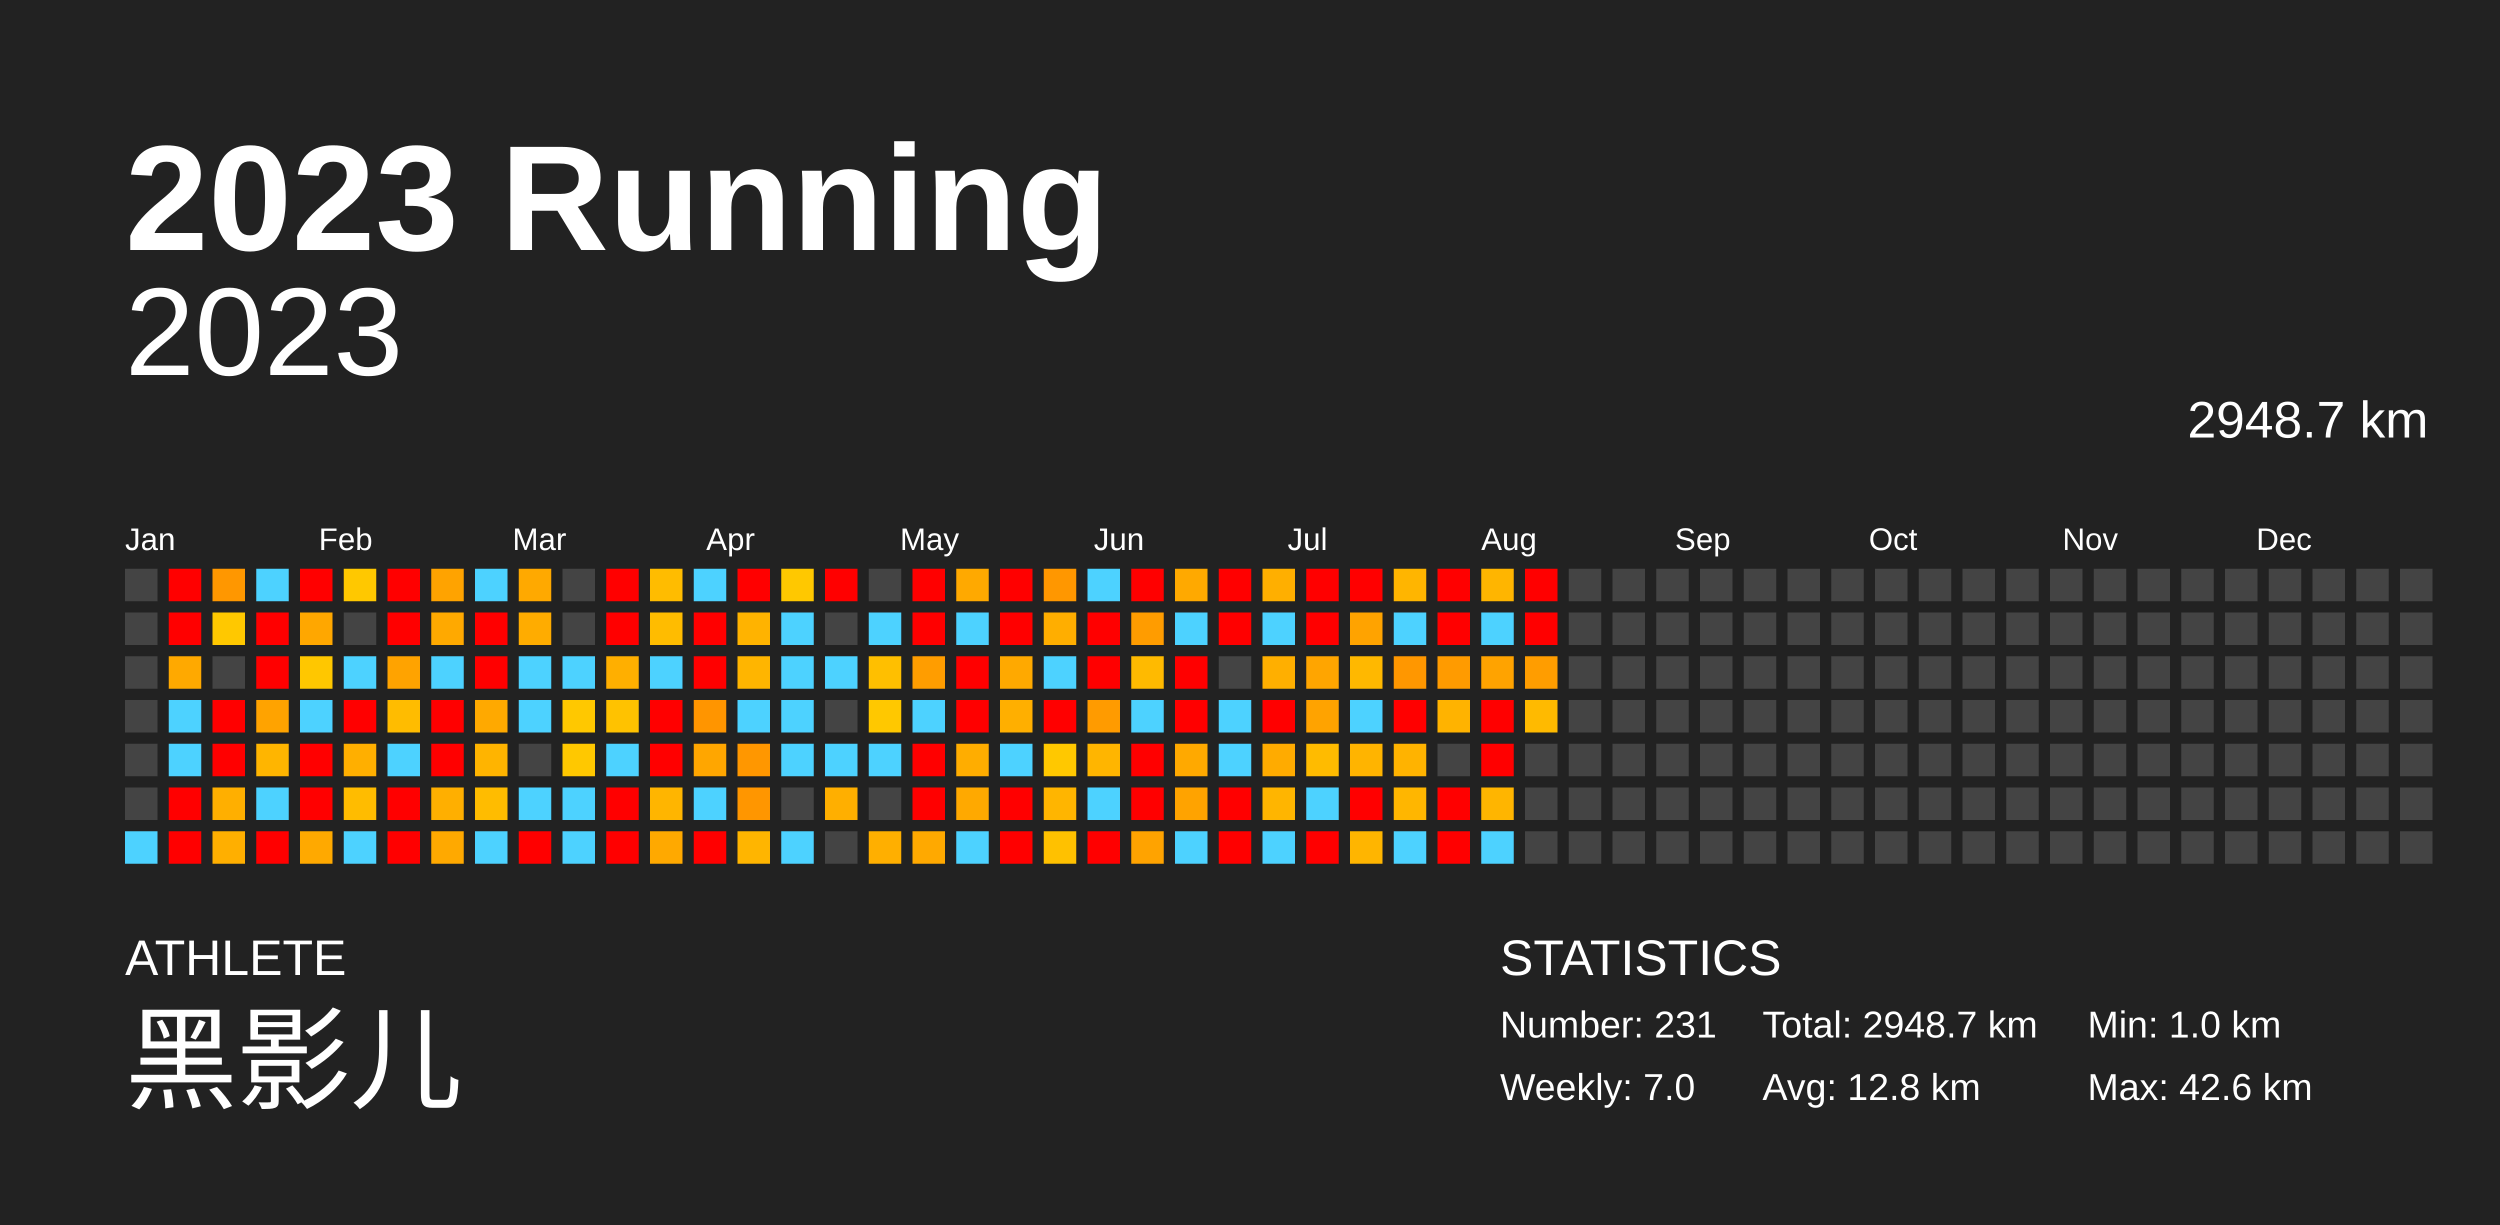
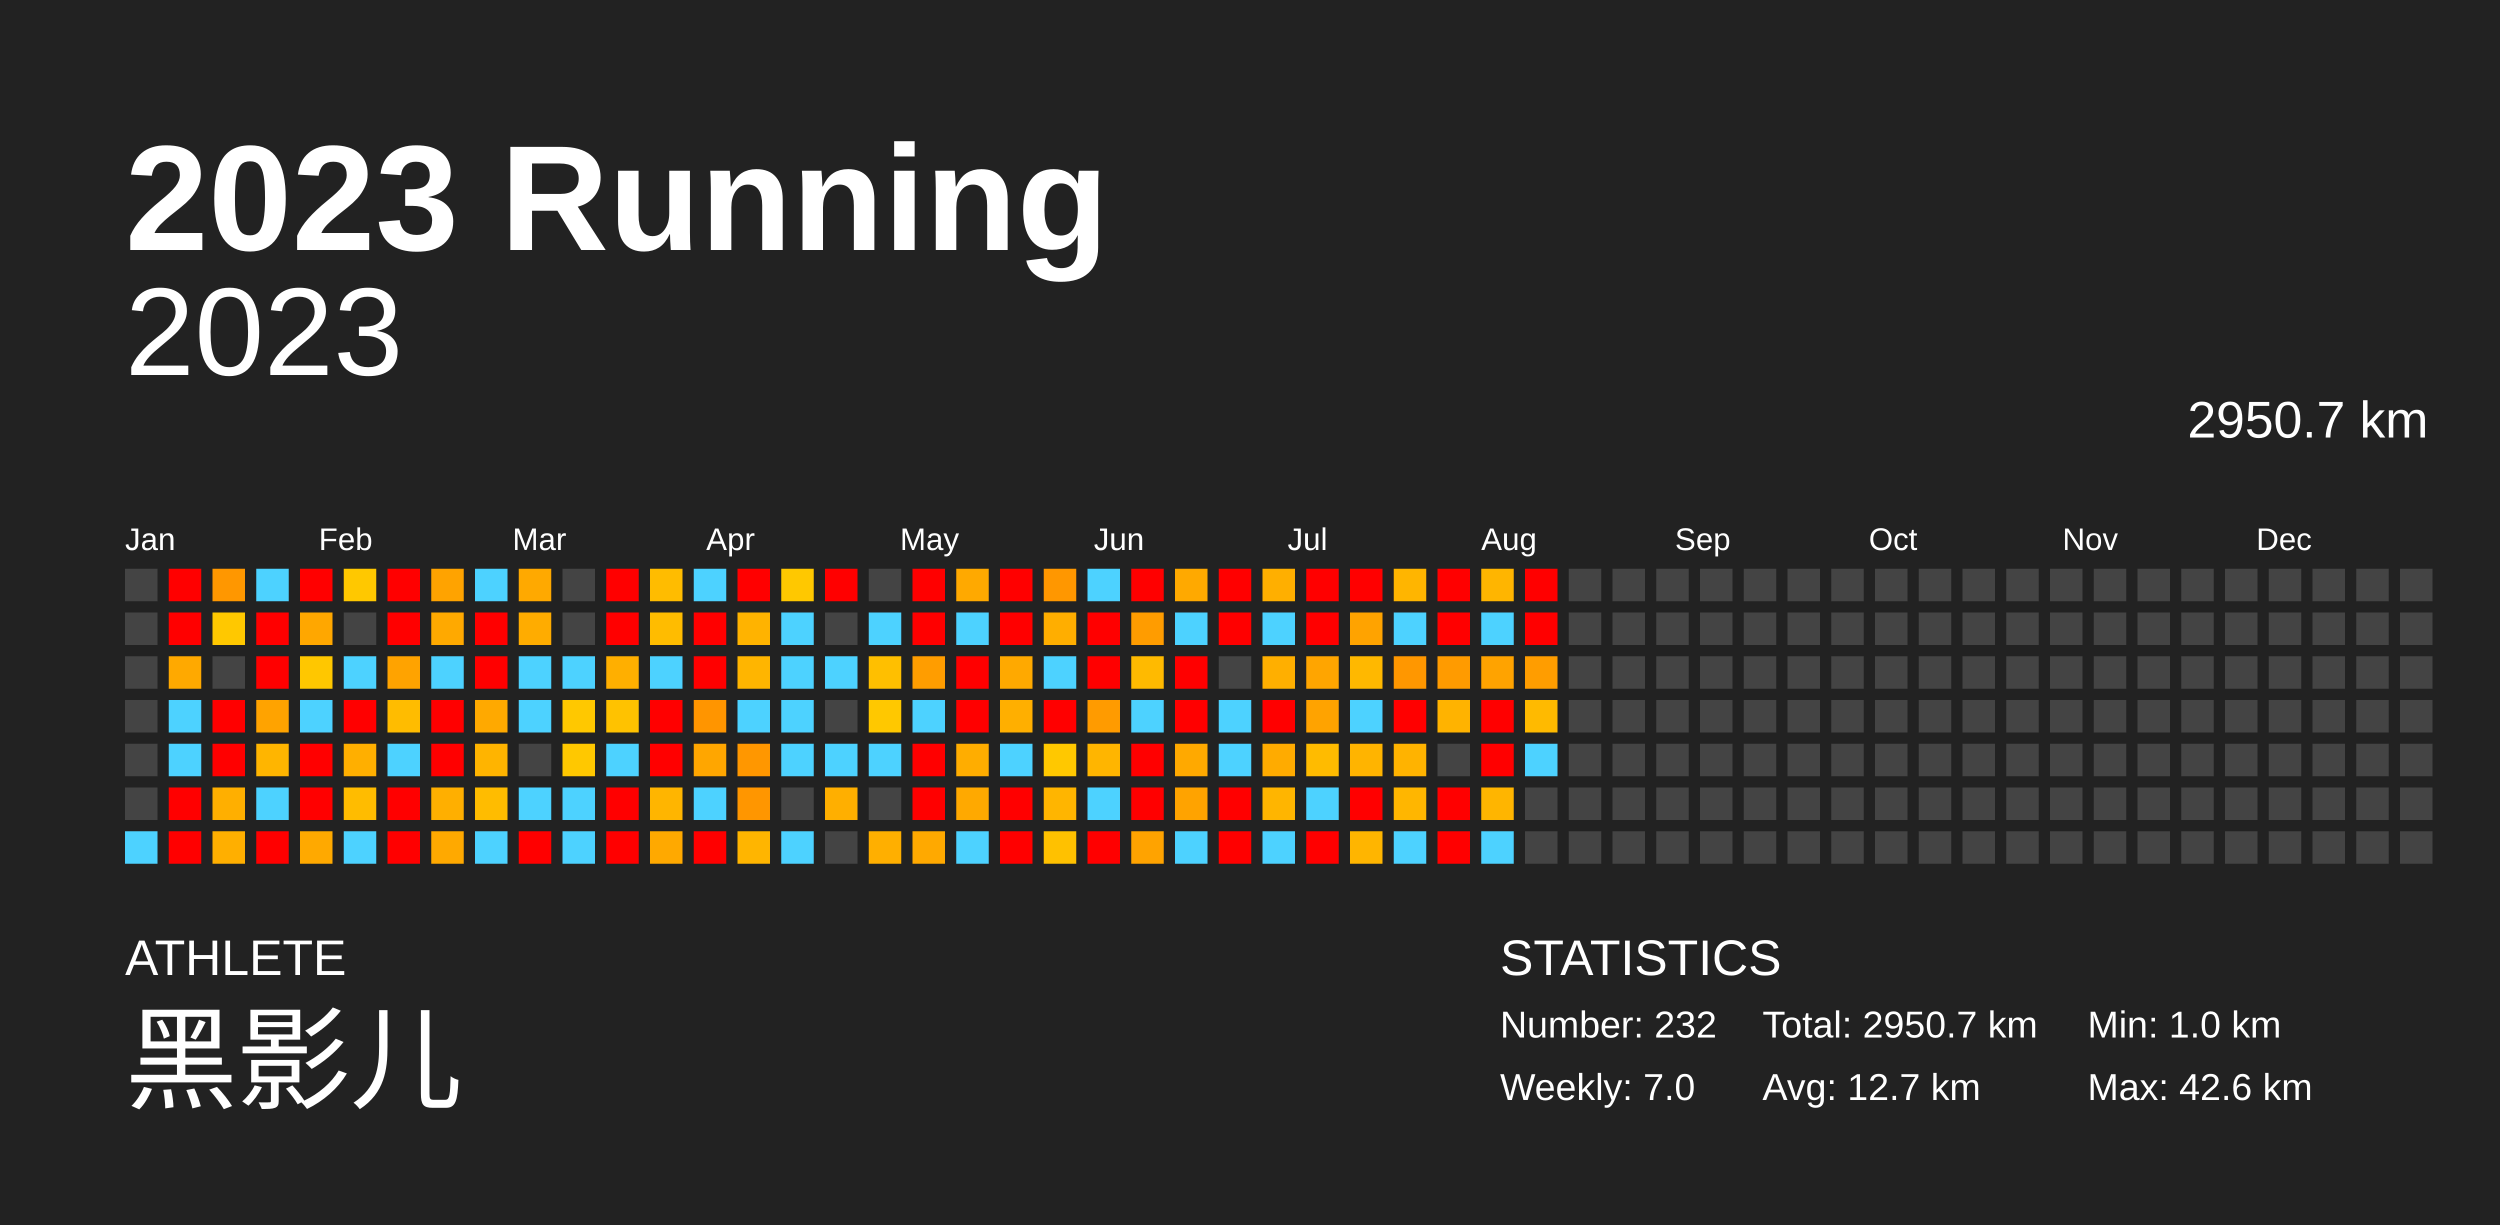
<svg xmlns="http://www.w3.org/2000/svg" baseProfile="full" height="98mm" version="1.1" viewBox="0,0,200,98" width="200mm">
  <defs />
  <rect fill="#222222" height="98" width="200" x="0" y="0" />
  <text fill="#FFFFFF" style="font-size:12px; font-family:Arial; font-weight:bold;" x="10" y="20">2023 Running</text>
  <text fill="#FFFFFF" style="font-size:4px; font-family:Arial" x="10" y="78">ATHLETE</text>
  <text fill="#FFFFFF" style="font-size:9px; font-family:Arial" x="10" y="88">黑影儿</text>
  <text fill="#FFFFFF" style="font-size:4px; font-family:Arial" x="120" y="78">STATISTICS</text>
-   <text fill="#FFFFFF" style="font-size:3px; font-family:Arial" x="120" y="83">Number: 231</text>
+   <text fill="#FFFFFF" style="font-size:3px; font-family:Arial" x="120" y="83">Number: 232</text>
  <text fill="#FFFFFF" style="font-size:3px; font-family:Arial" x="120" y="88">Weekly: 7.0</text>
-   <text fill="#FFFFFF" style="font-size:3px; font-family:Arial" x="141" y="83">Total: 2948.7 km</text>
-   <text fill="#FFFFFF" style="font-size:3px; font-family:Arial" x="141" y="88">Avg: 12.8 km</text>
+   <text fill="#FFFFFF" style="font-size:3px; font-family:Arial" x="141" y="83">Total: 2950.7 km</text>
+   <text fill="#FFFFFF" style="font-size:3px; font-family:Arial" x="141" y="88">Avg: 12.7 km</text>
  <text fill="#FFFFFF" style="font-size:3px; font-family:Arial" x="167" y="83">Min: 1.0 km</text>
  <text fill="#FFFFFF" style="font-size:3px; font-family:Arial" x="167" y="88">Max: 42.6 km</text>
  <text alignment-baseline="hanging" fill="#FFFFFF" style="font-size:10.0px; font-family:Arial;" x="10" y="30">2023</text>
-   <text alignment-baseline="hanging" fill="#FFFFFF" style="font-size:4.125px; font-family:Arial;" x="175" y="35">2948.7 km</text>
+   <text alignment-baseline="hanging" fill="#FFFFFF" style="font-size:4.125px; font-family:Arial;" x="175" y="35">2950.7 km</text>
  <text fill="#FFFFFF" style="font-size:2.5px; font-family:Arial" x="10.0" y="44">Jan</text>
  <text fill="#FFFFFF" style="font-size:2.5px; font-family:Arial" x="25.5" y="44">Feb</text>
  <text fill="#FFFFFF" style="font-size:2.5px; font-family:Arial" x="41.0" y="44">Mar</text>
  <text fill="#FFFFFF" style="font-size:2.5px; font-family:Arial" x="56.5" y="44">Apr</text>
  <text fill="#FFFFFF" style="font-size:2.5px; font-family:Arial" x="72.0" y="44">May</text>
  <text fill="#FFFFFF" style="font-size:2.5px; font-family:Arial" x="87.5" y="44">Jun</text>
  <text fill="#FFFFFF" style="font-size:2.5px; font-family:Arial" x="103.0" y="44">Jul</text>
  <text fill="#FFFFFF" style="font-size:2.5px; font-family:Arial" x="118.5" y="44">Aug</text>
  <text fill="#FFFFFF" style="font-size:2.5px; font-family:Arial" x="134.0" y="44">Sep</text>
  <text fill="#FFFFFF" style="font-size:2.5px; font-family:Arial" x="149.5" y="44">Oct</text>
  <text fill="#FFFFFF" style="font-size:2.5px; font-family:Arial" x="165.0" y="44">Nov</text>
  <text fill="#FFFFFF" style="font-size:2.5px; font-family:Arial" x="180.5" y="44">Dec</text>
  <rect fill="#444444" height="2.6" width="2.6" x="10.0" y="45.5" />
  <rect fill="#444444" height="2.6" width="2.6" x="10.0" y="49.0" />
  <rect fill="#444444" height="2.6" width="2.6" x="10.0" y="52.5" />
  <rect fill="#444444" height="2.6" width="2.6" x="10.0" y="56.0" />
  <rect fill="#444444" height="2.6" width="2.6" x="10.0" y="59.5" />
  <rect fill="#444444" height="2.6" width="2.6" x="10.0" y="63.0" />
  <rect fill="#4dd2ff" height="2.6" width="2.6" x="10.0" y="66.5" />
  <rect fill="red" height="2.6" width="2.6" x="13.5" y="45.5" />
  <rect fill="red" height="2.6" width="2.6" x="13.5" y="49.0" />
  <rect fill="#ffa900" height="2.6" width="2.6" x="13.5" y="52.5" />
  <rect fill="#4dd2ff" height="2.6" width="2.6" x="13.5" y="56.0" />
  <rect fill="#4dd2ff" height="2.6" width="2.6" x="13.5" y="59.5" />
  <rect fill="red" height="2.6" width="2.6" x="13.5" y="63.0" />
  <rect fill="red" height="2.6" width="2.6" x="13.5" y="66.5" />
  <rect fill="#ff9700" height="2.6" width="2.6" x="17.0" y="45.5" />
  <rect fill="#ffc800" height="2.6" width="2.6" x="17.0" y="49.0" />
  <rect fill="#444444" height="2.6" width="2.6" x="17.0" y="52.5" />
  <rect fill="red" height="2.6" width="2.6" x="17.0" y="56.0" />
  <rect fill="red" height="2.6" width="2.6" x="17.0" y="59.5" />
  <rect fill="#ffaf00" height="2.6" width="2.6" x="17.0" y="63.0" />
  <rect fill="#ffaf00" height="2.6" width="2.6" x="17.0" y="66.5" />
  <rect fill="#4dd2ff" height="2.6" width="2.6" x="20.5" y="45.5" />
  <rect fill="red" height="2.6" width="2.6" x="20.5" y="49.0" />
  <rect fill="red" height="2.6" width="2.6" x="20.5" y="52.5" />
  <rect fill="#ffa300" height="2.6" width="2.6" x="20.5" y="56.0" />
  <rect fill="#ffb500" height="2.6" width="2.6" x="20.5" y="59.5" />
  <rect fill="#4dd2ff" height="2.6" width="2.6" x="20.5" y="63.0" />
  <rect fill="red" height="2.6" width="2.6" x="20.5" y="66.5" />
  <rect fill="red" height="2.6" width="2.6" x="24.0" y="45.5" />
  <rect fill="#ffa700" height="2.6" width="2.6" x="24.0" y="49.0" />
  <rect fill="#ffc700" height="2.6" width="2.6" x="24.0" y="52.5" />
  <rect fill="#4dd2ff" height="2.6" width="2.6" x="24.0" y="56.0" />
  <rect fill="red" height="2.6" width="2.6" x="24.0" y="59.5" />
  <rect fill="red" height="2.6" width="2.6" x="24.0" y="63.0" />
  <rect fill="#ffa900" height="2.6" width="2.6" x="24.0" y="66.5" />
  <rect fill="#ffc800" height="2.6" width="2.6" x="27.5" y="45.5" />
  <rect fill="#444444" height="2.6" width="2.6" x="27.5" y="49.0" />
  <rect fill="#4dd2ff" height="2.6" width="2.6" x="27.5" y="52.5" />
  <rect fill="red" height="2.6" width="2.6" x="27.5" y="56.0" />
  <rect fill="#ffaf00" height="2.6" width="2.6" x="27.5" y="59.5" />
  <rect fill="#ffbc00" height="2.6" width="2.6" x="27.5" y="63.0" />
  <rect fill="#4dd2ff" height="2.6" width="2.6" x="27.5" y="66.5" />
  <rect fill="red" height="2.6" width="2.6" x="31.0" y="45.5" />
  <rect fill="red" height="2.6" width="2.6" x="31.0" y="49.0" />
  <rect fill="#ffa300" height="2.6" width="2.6" x="31.0" y="52.5" />
  <rect fill="#ffbc00" height="2.6" width="2.6" x="31.0" y="56.0" />
  <rect fill="#4dd2ff" height="2.6" width="2.6" x="31.0" y="59.5" />
  <rect fill="red" height="2.6" width="2.6" x="31.0" y="63.0" />
  <rect fill="red" height="2.6" width="2.6" x="31.0" y="66.5" />
  <rect fill="#ffa300" height="2.6" width="2.6" x="34.5" y="45.5" />
  <rect fill="#ffa900" height="2.6" width="2.6" x="34.5" y="49.0" />
  <rect fill="#4dd2ff" height="2.6" width="2.6" x="34.5" y="52.5" />
  <rect fill="red" height="2.6" width="2.6" x="34.5" y="56.0" />
  <rect fill="red" height="2.6" width="2.6" x="34.5" y="59.5" />
  <rect fill="#ffaf00" height="2.6" width="2.6" x="34.5" y="63.0" />
  <rect fill="#ffa900" height="2.6" width="2.6" x="34.5" y="66.5" />
  <rect fill="#4dd2ff" height="2.6" width="2.6" x="38.0" y="45.5" />
  <rect fill="red" height="2.6" width="2.6" x="38.0" y="49.0" />
  <rect fill="red" height="2.6" width="2.6" x="38.0" y="52.5" />
  <rect fill="#ffa900" height="2.6" width="2.6" x="38.0" y="56.0" />
  <rect fill="#ffb400" height="2.6" width="2.6" x="38.0" y="59.5" />
  <rect fill="#ffbc00" height="2.6" width="2.6" x="38.0" y="63.0" />
  <rect fill="#4dd2ff" height="2.6" width="2.6" x="38.0" y="66.5" />
  <rect fill="#ffa900" height="2.6" width="2.6" x="41.5" y="45.5" />
  <rect fill="#ffac00" height="2.6" width="2.6" x="41.5" y="49.0" />
  <rect fill="#4dd2ff" height="2.6" width="2.6" x="41.5" y="52.5" />
  <rect fill="#4dd2ff" height="2.6" width="2.6" x="41.5" y="56.0" />
  <rect fill="#444444" height="2.6" width="2.6" x="41.5" y="59.5" />
  <rect fill="#4dd2ff" height="2.6" width="2.6" x="41.5" y="63.0" />
  <rect fill="red" height="2.6" width="2.6" x="41.5" y="66.5" />
  <rect fill="#444444" height="2.6" width="2.6" x="45.0" y="45.5" />
  <rect fill="#444444" height="2.6" width="2.6" x="45.0" y="49.0" />
  <rect fill="#4dd2ff" height="2.6" width="2.6" x="45.0" y="52.5" />
  <rect fill="#ffc800" height="2.6" width="2.6" x="45.0" y="56.0" />
  <rect fill="#ffc800" height="2.6" width="2.6" x="45.0" y="59.5" />
  <rect fill="#4dd2ff" height="2.6" width="2.6" x="45.0" y="63.0" />
  <rect fill="#4dd2ff" height="2.6" width="2.6" x="45.0" y="66.5" />
  <rect fill="red" height="2.6" width="2.6" x="48.5" y="45.5" />
  <rect fill="red" height="2.6" width="2.6" x="48.5" y="49.0" />
  <rect fill="#ffaf00" height="2.6" width="2.6" x="48.5" y="52.5" />
  <rect fill="#ffc200" height="2.6" width="2.6" x="48.5" y="56.0" />
  <rect fill="#4dd2ff" height="2.6" width="2.6" x="48.5" y="59.5" />
  <rect fill="red" height="2.6" width="2.6" x="48.5" y="63.0" />
  <rect fill="red" height="2.6" width="2.6" x="48.5" y="66.5" />
  <rect fill="#ffbc00" height="2.6" width="2.6" x="52.0" y="45.5" />
  <rect fill="#ffbc00" height="2.6" width="2.6" x="52.0" y="49.0" />
  <rect fill="#4dd2ff" height="2.6" width="2.6" x="52.0" y="52.5" />
  <rect fill="red" height="2.6" width="2.6" x="52.0" y="56.0" />
  <rect fill="red" height="2.6" width="2.6" x="52.0" y="59.5" />
  <rect fill="#ffb500" height="2.6" width="2.6" x="52.0" y="63.0" />
  <rect fill="#ffa900" height="2.6" width="2.6" x="52.0" y="66.5" />
  <rect fill="#4dd2ff" height="2.6" width="2.6" x="55.5" y="45.5" />
  <rect fill="red" height="2.6" width="2.6" x="55.5" y="49.0" />
  <rect fill="red" height="2.6" width="2.6" x="55.5" y="52.5" />
  <rect fill="#ff9500" height="2.6" width="2.6" x="55.5" y="56.0" />
  <rect fill="#ffa600" height="2.6" width="2.6" x="55.5" y="59.5" />
  <rect fill="#4dd2ff" height="2.6" width="2.6" x="55.5" y="63.0" />
  <rect fill="red" height="2.6" width="2.6" x="55.5" y="66.5" />
  <rect fill="red" height="2.6" width="2.6" x="59.0" y="45.5" />
  <rect fill="#ffb300" height="2.6" width="2.6" x="59.0" y="49.0" />
  <rect fill="#ffb500" height="2.6" width="2.6" x="59.0" y="52.5" />
  <rect fill="#4dd2ff" height="2.6" width="2.6" x="59.0" y="56.0" />
  <rect fill="#ff9700" height="2.6" width="2.6" x="59.0" y="59.5" />
  <rect fill="#ff9600" height="2.6" width="2.6" x="59.0" y="63.0" />
  <rect fill="#ffb500" height="2.6" width="2.6" x="59.0" y="66.5" />
  <rect fill="#ffc800" height="2.6" width="2.6" x="62.5" y="45.5" />
  <rect fill="#4dd2ff" height="2.6" width="2.6" x="62.5" y="49.0" />
  <rect fill="#4dd2ff" height="2.6" width="2.6" x="62.5" y="52.5" />
  <rect fill="#4dd2ff" height="2.6" width="2.6" x="62.5" y="56.0" />
  <rect fill="#4dd2ff" height="2.6" width="2.6" x="62.5" y="59.5" />
  <rect fill="#444444" height="2.6" width="2.6" x="62.5" y="63.0" />
  <rect fill="#4dd2ff" height="2.6" width="2.6" x="62.5" y="66.5" />
  <rect fill="red" height="2.6" width="2.6" x="66.0" y="45.5" />
  <rect fill="#444444" height="2.6" width="2.6" x="66.0" y="49.0" />
  <rect fill="#4dd2ff" height="2.6" width="2.6" x="66.0" y="52.5" />
  <rect fill="#444444" height="2.6" width="2.6" x="66.0" y="56.0" />
  <rect fill="#4dd2ff" height="2.6" width="2.6" x="66.0" y="59.5" />
  <rect fill="#ffaf00" height="2.6" width="2.6" x="66.0" y="63.0" />
  <rect fill="#444444" height="2.6" width="2.6" x="66.0" y="66.5" />
  <rect fill="#444444" height="2.6" width="2.6" x="69.5" y="45.5" />
  <rect fill="#4dd2ff" height="2.6" width="2.6" x="69.5" y="49.0" />
  <rect fill="#ffbf00" height="2.6" width="2.6" x="69.5" y="52.5" />
  <rect fill="#ffc800" height="2.6" width="2.6" x="69.5" y="56.0" />
  <rect fill="#4dd2ff" height="2.6" width="2.6" x="69.5" y="59.5" />
  <rect fill="#444444" height="2.6" width="2.6" x="69.5" y="63.0" />
  <rect fill="#ffaf00" height="2.6" width="2.6" x="69.5" y="66.5" />
  <rect fill="red" height="2.6" width="2.6" x="73.0" y="45.5" />
  <rect fill="red" height="2.6" width="2.6" x="73.0" y="49.0" />
  <rect fill="#ff9d00" height="2.6" width="2.6" x="73.0" y="52.5" />
  <rect fill="#4dd2ff" height="2.6" width="2.6" x="73.0" y="56.0" />
  <rect fill="red" height="2.6" width="2.6" x="73.0" y="59.5" />
  <rect fill="red" height="2.6" width="2.6" x="73.0" y="63.0" />
  <rect fill="#ffa900" height="2.6" width="2.6" x="73.0" y="66.5" />
  <rect fill="#ffa900" height="2.6" width="2.6" x="76.5" y="45.5" />
  <rect fill="#4dd2ff" height="2.6" width="2.6" x="76.5" y="49.0" />
  <rect fill="red" height="2.6" width="2.6" x="76.5" y="52.5" />
  <rect fill="red" height="2.6" width="2.6" x="76.5" y="56.0" />
  <rect fill="#ffad00" height="2.6" width="2.6" x="76.5" y="59.5" />
  <rect fill="#ffa900" height="2.6" width="2.6" x="76.5" y="63.0" />
  <rect fill="#4dd2ff" height="2.6" width="2.6" x="76.5" y="66.5" />
  <rect fill="red" height="2.6" width="2.6" x="80.0" y="45.5" />
  <rect fill="red" height="2.6" width="2.6" x="80.0" y="49.0" />
  <rect fill="#ffa900" height="2.6" width="2.6" x="80.0" y="52.5" />
  <rect fill="#ffaf00" height="2.6" width="2.6" x="80.0" y="56.0" />
  <rect fill="#4dd2ff" height="2.6" width="2.6" x="80.0" y="59.5" />
  <rect fill="red" height="2.6" width="2.6" x="80.0" y="63.0" />
  <rect fill="red" height="2.6" width="2.6" x="80.0" y="66.5" />
  <rect fill="#ff9700" height="2.6" width="2.6" x="83.5" y="45.5" />
  <rect fill="#ffae00" height="2.6" width="2.6" x="83.5" y="49.0" />
  <rect fill="#4dd2ff" height="2.6" width="2.6" x="83.5" y="52.5" />
  <rect fill="red" height="2.6" width="2.6" x="83.5" y="56.0" />
  <rect fill="#ffc800" height="2.6" width="2.6" x="83.5" y="59.5" />
  <rect fill="#ffb500" height="2.6" width="2.6" x="83.5" y="63.0" />
  <rect fill="#ffc100" height="2.6" width="2.6" x="83.5" y="66.5" />
  <rect fill="#4dd2ff" height="2.6" width="2.6" x="87.0" y="45.5" />
  <rect fill="red" height="2.6" width="2.6" x="87.0" y="49.0" />
  <rect fill="red" height="2.6" width="2.6" x="87.0" y="52.5" />
  <rect fill="#ff9b00" height="2.6" width="2.6" x="87.0" y="56.0" />
  <rect fill="#ffb500" height="2.6" width="2.6" x="87.0" y="59.5" />
  <rect fill="#4dd2ff" height="2.6" width="2.6" x="87.0" y="63.0" />
  <rect fill="red" height="2.6" width="2.6" x="87.0" y="66.5" />
  <rect fill="red" height="2.6" width="2.6" x="90.5" y="45.5" />
  <rect fill="#ff9c00" height="2.6" width="2.6" x="90.5" y="49.0" />
  <rect fill="#ffba00" height="2.6" width="2.6" x="90.5" y="52.5" />
  <rect fill="#4dd2ff" height="2.6" width="2.6" x="90.5" y="56.0" />
  <rect fill="red" height="2.6" width="2.6" x="90.5" y="59.5" />
  <rect fill="red" height="2.6" width="2.6" x="90.5" y="63.0" />
  <rect fill="#ffa300" height="2.6" width="2.6" x="90.5" y="66.5" />
  <rect fill="#ffa900" height="2.6" width="2.6" x="94.0" y="45.5" />
  <rect fill="#4dd2ff" height="2.6" width="2.6" x="94.0" y="49.0" />
  <rect fill="red" height="2.6" width="2.6" x="94.0" y="52.5" />
  <rect fill="red" height="2.6" width="2.6" x="94.0" y="56.0" />
  <rect fill="#ffa900" height="2.6" width="2.6" x="94.0" y="59.5" />
  <rect fill="#ffa300" height="2.6" width="2.6" x="94.0" y="63.0" />
  <rect fill="#4dd2ff" height="2.6" width="2.6" x="94.0" y="66.5" />
  <rect fill="red" height="2.6" width="2.6" x="97.5" y="45.5" />
  <rect fill="red" height="2.6" width="2.6" x="97.5" y="49.0" />
  <rect fill="#444444" height="2.6" width="2.6" x="97.5" y="52.5" />
  <rect fill="#4dd2ff" height="2.6" width="2.6" x="97.5" y="56.0" />
  <rect fill="#4dd2ff" height="2.6" width="2.6" x="97.5" y="59.5" />
  <rect fill="red" height="2.6" width="2.6" x="97.5" y="63.0" />
  <rect fill="red" height="2.6" width="2.6" x="97.5" y="66.5" />
  <rect fill="#ffaf00" height="2.6" width="2.6" x="101.0" y="45.5" />
  <rect fill="#4dd2ff" height="2.6" width="2.6" x="101.0" y="49.0" />
  <rect fill="#ffaf00" height="2.6" width="2.6" x="101.0" y="52.5" />
  <rect fill="red" height="2.6" width="2.6" x="101.0" y="56.0" />
  <rect fill="#ffab00" height="2.6" width="2.6" x="101.0" y="59.5" />
  <rect fill="#ffb500" height="2.6" width="2.6" x="101.0" y="63.0" />
  <rect fill="#4dd2ff" height="2.6" width="2.6" x="101.0" y="66.5" />
  <rect fill="red" height="2.6" width="2.6" x="104.5" y="45.5" />
  <rect fill="red" height="2.6" width="2.6" x="104.5" y="49.0" />
  <rect fill="#ffa500" height="2.6" width="2.6" x="104.5" y="52.5" />
  <rect fill="#ffa300" height="2.6" width="2.6" x="104.5" y="56.0" />
  <rect fill="#ffbb00" height="2.6" width="2.6" x="104.5" y="59.5" />
  <rect fill="#4dd2ff" height="2.6" width="2.6" x="104.5" y="63.0" />
  <rect fill="red" height="2.6" width="2.6" x="104.5" y="66.5" />
  <rect fill="red" height="2.6" width="2.6" x="108.0" y="45.5" />
  <rect fill="#ffa300" height="2.6" width="2.6" x="108.0" y="49.0" />
  <rect fill="#ffb800" height="2.6" width="2.6" x="108.0" y="52.5" />
  <rect fill="#4dd2ff" height="2.6" width="2.6" x="108.0" y="56.0" />
  <rect fill="#ffb400" height="2.6" width="2.6" x="108.0" y="59.5" />
  <rect fill="red" height="2.6" width="2.6" x="108.0" y="63.0" />
  <rect fill="#ffb500" height="2.6" width="2.6" x="108.0" y="66.5" />
  <rect fill="#ffb500" height="2.6" width="2.6" x="111.5" y="45.5" />
  <rect fill="#4dd2ff" height="2.6" width="2.6" x="111.5" y="49.0" />
  <rect fill="#ff9700" height="2.6" width="2.6" x="111.5" y="52.5" />
  <rect fill="red" height="2.6" width="2.6" x="111.5" y="56.0" />
  <rect fill="#ffb300" height="2.6" width="2.6" x="111.5" y="59.5" />
  <rect fill="#ffb600" height="2.6" width="2.6" x="111.5" y="63.0" />
  <rect fill="#4dd2ff" height="2.6" width="2.6" x="111.5" y="66.5" />
  <rect fill="red" height="2.6" width="2.6" x="115.0" y="45.5" />
  <rect fill="red" height="2.6" width="2.6" x="115.0" y="49.0" />
  <rect fill="#ff9b00" height="2.6" width="2.6" x="115.0" y="52.5" />
  <rect fill="#ffb300" height="2.6" width="2.6" x="115.0" y="56.0" />
  <rect fill="#444444" height="2.6" width="2.6" x="115.0" y="59.5" />
  <rect fill="red" height="2.6" width="2.6" x="115.0" y="63.0" />
  <rect fill="red" height="2.6" width="2.6" x="115.0" y="66.5" />
  <rect fill="#ffb500" height="2.6" width="2.6" x="118.5" y="45.5" />
  <rect fill="#4dd2ff" height="2.6" width="2.6" x="118.5" y="49.0" />
  <rect fill="#ffa300" height="2.6" width="2.6" x="118.5" y="52.5" />
  <rect fill="red" height="2.6" width="2.6" x="118.5" y="56.0" />
  <rect fill="red" height="2.6" width="2.6" x="118.5" y="59.5" />
  <rect fill="#ffb500" height="2.6" width="2.6" x="118.5" y="63.0" />
  <rect fill="#4dd2ff" height="2.6" width="2.6" x="118.5" y="66.5" />
  <rect fill="red" height="2.6" width="2.6" x="122.0" y="45.5" />
  <rect fill="red" height="2.6" width="2.6" x="122.0" y="49.0" />
  <rect fill="#ff9d00" height="2.6" width="2.6" x="122.0" y="52.5" />
  <rect fill="#ffba00" height="2.6" width="2.6" x="122.0" y="56.0" />
-   <rect fill="#444444" height="2.6" width="2.6" x="122.0" y="59.5" />
+   <rect fill="#4dd2ff" height="2.6" width="2.6" x="122.0" y="59.5" />
  <rect fill="#444444" height="2.6" width="2.6" x="122.0" y="63.0" />
  <rect fill="#444444" height="2.6" width="2.6" x="122.0" y="66.5" />
  <rect fill="#444444" height="2.6" width="2.6" x="125.5" y="45.5" />
  <rect fill="#444444" height="2.6" width="2.6" x="125.5" y="49.0" />
  <rect fill="#444444" height="2.6" width="2.6" x="125.5" y="52.5" />
  <rect fill="#444444" height="2.6" width="2.6" x="125.5" y="56.0" />
  <rect fill="#444444" height="2.6" width="2.6" x="125.5" y="59.5" />
  <rect fill="#444444" height="2.6" width="2.6" x="125.5" y="63.0" />
  <rect fill="#444444" height="2.6" width="2.6" x="125.5" y="66.5" />
  <rect fill="#444444" height="2.6" width="2.6" x="129.0" y="45.5" />
  <rect fill="#444444" height="2.6" width="2.6" x="129.0" y="49.0" />
  <rect fill="#444444" height="2.6" width="2.6" x="129.0" y="52.5" />
  <rect fill="#444444" height="2.6" width="2.6" x="129.0" y="56.0" />
  <rect fill="#444444" height="2.6" width="2.6" x="129.0" y="59.5" />
  <rect fill="#444444" height="2.6" width="2.6" x="129.0" y="63.0" />
  <rect fill="#444444" height="2.6" width="2.6" x="129.0" y="66.5" />
  <rect fill="#444444" height="2.6" width="2.6" x="132.5" y="45.5" />
  <rect fill="#444444" height="2.6" width="2.6" x="132.5" y="49.0" />
  <rect fill="#444444" height="2.6" width="2.6" x="132.5" y="52.5" />
  <rect fill="#444444" height="2.6" width="2.6" x="132.5" y="56.0" />
  <rect fill="#444444" height="2.6" width="2.6" x="132.5" y="59.5" />
  <rect fill="#444444" height="2.6" width="2.6" x="132.5" y="63.0" />
  <rect fill="#444444" height="2.6" width="2.6" x="132.5" y="66.5" />
  <rect fill="#444444" height="2.6" width="2.6" x="136.0" y="45.5" />
  <rect fill="#444444" height="2.6" width="2.6" x="136.0" y="49.0" />
  <rect fill="#444444" height="2.6" width="2.6" x="136.0" y="52.5" />
  <rect fill="#444444" height="2.6" width="2.6" x="136.0" y="56.0" />
  <rect fill="#444444" height="2.6" width="2.6" x="136.0" y="59.5" />
  <rect fill="#444444" height="2.6" width="2.6" x="136.0" y="63.0" />
  <rect fill="#444444" height="2.6" width="2.6" x="136.0" y="66.5" />
  <rect fill="#444444" height="2.6" width="2.6" x="139.5" y="45.5" />
  <rect fill="#444444" height="2.6" width="2.6" x="139.5" y="49.0" />
  <rect fill="#444444" height="2.6" width="2.6" x="139.5" y="52.5" />
  <rect fill="#444444" height="2.6" width="2.6" x="139.5" y="56.0" />
  <rect fill="#444444" height="2.6" width="2.6" x="139.5" y="59.5" />
  <rect fill="#444444" height="2.6" width="2.6" x="139.5" y="63.0" />
  <rect fill="#444444" height="2.6" width="2.6" x="139.5" y="66.5" />
  <rect fill="#444444" height="2.6" width="2.6" x="143.0" y="45.5" />
  <rect fill="#444444" height="2.6" width="2.6" x="143.0" y="49.0" />
  <rect fill="#444444" height="2.6" width="2.6" x="143.0" y="52.5" />
  <rect fill="#444444" height="2.6" width="2.6" x="143.0" y="56.0" />
  <rect fill="#444444" height="2.6" width="2.6" x="143.0" y="59.5" />
  <rect fill="#444444" height="2.6" width="2.6" x="143.0" y="63.0" />
  <rect fill="#444444" height="2.6" width="2.6" x="143.0" y="66.5" />
  <rect fill="#444444" height="2.6" width="2.6" x="146.5" y="45.5" />
  <rect fill="#444444" height="2.6" width="2.6" x="146.5" y="49.0" />
  <rect fill="#444444" height="2.6" width="2.6" x="146.5" y="52.5" />
  <rect fill="#444444" height="2.6" width="2.6" x="146.5" y="56.0" />
  <rect fill="#444444" height="2.6" width="2.6" x="146.5" y="59.5" />
  <rect fill="#444444" height="2.6" width="2.6" x="146.5" y="63.0" />
  <rect fill="#444444" height="2.6" width="2.6" x="146.5" y="66.5" />
  <rect fill="#444444" height="2.6" width="2.6" x="150.0" y="45.5" />
  <rect fill="#444444" height="2.6" width="2.6" x="150.0" y="49.0" />
  <rect fill="#444444" height="2.6" width="2.6" x="150.0" y="52.5" />
  <rect fill="#444444" height="2.6" width="2.6" x="150.0" y="56.0" />
  <rect fill="#444444" height="2.6" width="2.6" x="150.0" y="59.5" />
  <rect fill="#444444" height="2.6" width="2.6" x="150.0" y="63.0" />
  <rect fill="#444444" height="2.6" width="2.6" x="150.0" y="66.5" />
  <rect fill="#444444" height="2.6" width="2.6" x="153.5" y="45.5" />
  <rect fill="#444444" height="2.6" width="2.6" x="153.5" y="49.0" />
  <rect fill="#444444" height="2.6" width="2.6" x="153.5" y="52.5" />
  <rect fill="#444444" height="2.6" width="2.6" x="153.5" y="56.0" />
  <rect fill="#444444" height="2.6" width="2.6" x="153.5" y="59.5" />
  <rect fill="#444444" height="2.6" width="2.6" x="153.5" y="63.0" />
  <rect fill="#444444" height="2.6" width="2.6" x="153.5" y="66.5" />
  <rect fill="#444444" height="2.6" width="2.6" x="157.0" y="45.5" />
  <rect fill="#444444" height="2.6" width="2.6" x="157.0" y="49.0" />
  <rect fill="#444444" height="2.6" width="2.6" x="157.0" y="52.5" />
  <rect fill="#444444" height="2.6" width="2.6" x="157.0" y="56.0" />
  <rect fill="#444444" height="2.6" width="2.6" x="157.0" y="59.5" />
  <rect fill="#444444" height="2.6" width="2.6" x="157.0" y="63.0" />
  <rect fill="#444444" height="2.6" width="2.6" x="157.0" y="66.5" />
  <rect fill="#444444" height="2.6" width="2.6" x="160.5" y="45.5" />
  <rect fill="#444444" height="2.6" width="2.6" x="160.5" y="49.0" />
  <rect fill="#444444" height="2.6" width="2.6" x="160.5" y="52.5" />
  <rect fill="#444444" height="2.6" width="2.6" x="160.5" y="56.0" />
  <rect fill="#444444" height="2.6" width="2.6" x="160.5" y="59.5" />
  <rect fill="#444444" height="2.6" width="2.6" x="160.5" y="63.0" />
  <rect fill="#444444" height="2.6" width="2.6" x="160.5" y="66.5" />
  <rect fill="#444444" height="2.6" width="2.6" x="164.0" y="45.5" />
  <rect fill="#444444" height="2.6" width="2.6" x="164.0" y="49.0" />
  <rect fill="#444444" height="2.6" width="2.6" x="164.0" y="52.5" />
  <rect fill="#444444" height="2.6" width="2.6" x="164.0" y="56.0" />
  <rect fill="#444444" height="2.6" width="2.6" x="164.0" y="59.5" />
  <rect fill="#444444" height="2.6" width="2.6" x="164.0" y="63.0" />
  <rect fill="#444444" height="2.6" width="2.6" x="164.0" y="66.5" />
  <rect fill="#444444" height="2.6" width="2.6" x="167.5" y="45.5" />
  <rect fill="#444444" height="2.6" width="2.6" x="167.5" y="49.0" />
  <rect fill="#444444" height="2.6" width="2.6" x="167.5" y="52.5" />
  <rect fill="#444444" height="2.6" width="2.6" x="167.5" y="56.0" />
  <rect fill="#444444" height="2.6" width="2.6" x="167.5" y="59.5" />
  <rect fill="#444444" height="2.6" width="2.6" x="167.5" y="63.0" />
  <rect fill="#444444" height="2.6" width="2.6" x="167.5" y="66.5" />
  <rect fill="#444444" height="2.6" width="2.6" x="171.0" y="45.5" />
  <rect fill="#444444" height="2.6" width="2.6" x="171.0" y="49.0" />
  <rect fill="#444444" height="2.6" width="2.6" x="171.0" y="52.5" />
  <rect fill="#444444" height="2.6" width="2.6" x="171.0" y="56.0" />
  <rect fill="#444444" height="2.6" width="2.6" x="171.0" y="59.5" />
  <rect fill="#444444" height="2.6" width="2.6" x="171.0" y="63.0" />
  <rect fill="#444444" height="2.6" width="2.6" x="171.0" y="66.5" />
  <rect fill="#444444" height="2.6" width="2.6" x="174.5" y="45.5" />
  <rect fill="#444444" height="2.6" width="2.6" x="174.5" y="49.0" />
  <rect fill="#444444" height="2.6" width="2.6" x="174.5" y="52.5" />
  <rect fill="#444444" height="2.6" width="2.6" x="174.5" y="56.0" />
  <rect fill="#444444" height="2.6" width="2.6" x="174.5" y="59.5" />
  <rect fill="#444444" height="2.6" width="2.6" x="174.5" y="63.0" />
  <rect fill="#444444" height="2.6" width="2.6" x="174.5" y="66.5" />
  <rect fill="#444444" height="2.6" width="2.6" x="178.0" y="45.5" />
  <rect fill="#444444" height="2.6" width="2.6" x="178.0" y="49.0" />
  <rect fill="#444444" height="2.6" width="2.6" x="178.0" y="52.5" />
  <rect fill="#444444" height="2.6" width="2.6" x="178.0" y="56.0" />
  <rect fill="#444444" height="2.6" width="2.6" x="178.0" y="59.5" />
  <rect fill="#444444" height="2.6" width="2.6" x="178.0" y="63.0" />
  <rect fill="#444444" height="2.6" width="2.6" x="178.0" y="66.5" />
  <rect fill="#444444" height="2.6" width="2.6" x="181.5" y="45.5" />
  <rect fill="#444444" height="2.6" width="2.6" x="181.5" y="49.0" />
  <rect fill="#444444" height="2.6" width="2.6" x="181.5" y="52.5" />
  <rect fill="#444444" height="2.6" width="2.6" x="181.5" y="56.0" />
  <rect fill="#444444" height="2.6" width="2.6" x="181.5" y="59.5" />
  <rect fill="#444444" height="2.6" width="2.6" x="181.5" y="63.0" />
  <rect fill="#444444" height="2.6" width="2.6" x="181.5" y="66.5" />
  <rect fill="#444444" height="2.6" width="2.6" x="185.0" y="45.5" />
  <rect fill="#444444" height="2.6" width="2.6" x="185.0" y="49.0" />
  <rect fill="#444444" height="2.6" width="2.6" x="185.0" y="52.5" />
  <rect fill="#444444" height="2.6" width="2.6" x="185.0" y="56.0" />
  <rect fill="#444444" height="2.6" width="2.6" x="185.0" y="59.5" />
  <rect fill="#444444" height="2.6" width="2.6" x="185.0" y="63.0" />
  <rect fill="#444444" height="2.6" width="2.6" x="185.0" y="66.5" />
  <rect fill="#444444" height="2.6" width="2.6" x="188.5" y="45.5" />
  <rect fill="#444444" height="2.6" width="2.6" x="188.5" y="49.0" />
  <rect fill="#444444" height="2.6" width="2.6" x="188.5" y="52.5" />
  <rect fill="#444444" height="2.6" width="2.6" x="188.5" y="56.0" />
  <rect fill="#444444" height="2.6" width="2.6" x="188.5" y="59.5" />
  <rect fill="#444444" height="2.6" width="2.6" x="188.5" y="63.0" />
  <rect fill="#444444" height="2.6" width="2.6" x="188.5" y="66.5" />
  <rect fill="#444444" height="2.6" width="2.6" x="192.0" y="45.5" />
  <rect fill="#444444" height="2.6" width="2.6" x="192.0" y="49.0" />
  <rect fill="#444444" height="2.6" width="2.6" x="192.0" y="52.5" />
  <rect fill="#444444" height="2.6" width="2.6" x="192.0" y="56.0" />
  <rect fill="#444444" height="2.6" width="2.6" x="192.0" y="59.5" />
  <rect fill="#444444" height="2.6" width="2.6" x="192.0" y="63.0" />
  <rect fill="#444444" height="2.6" width="2.6" x="192.0" y="66.5" />
</svg>
